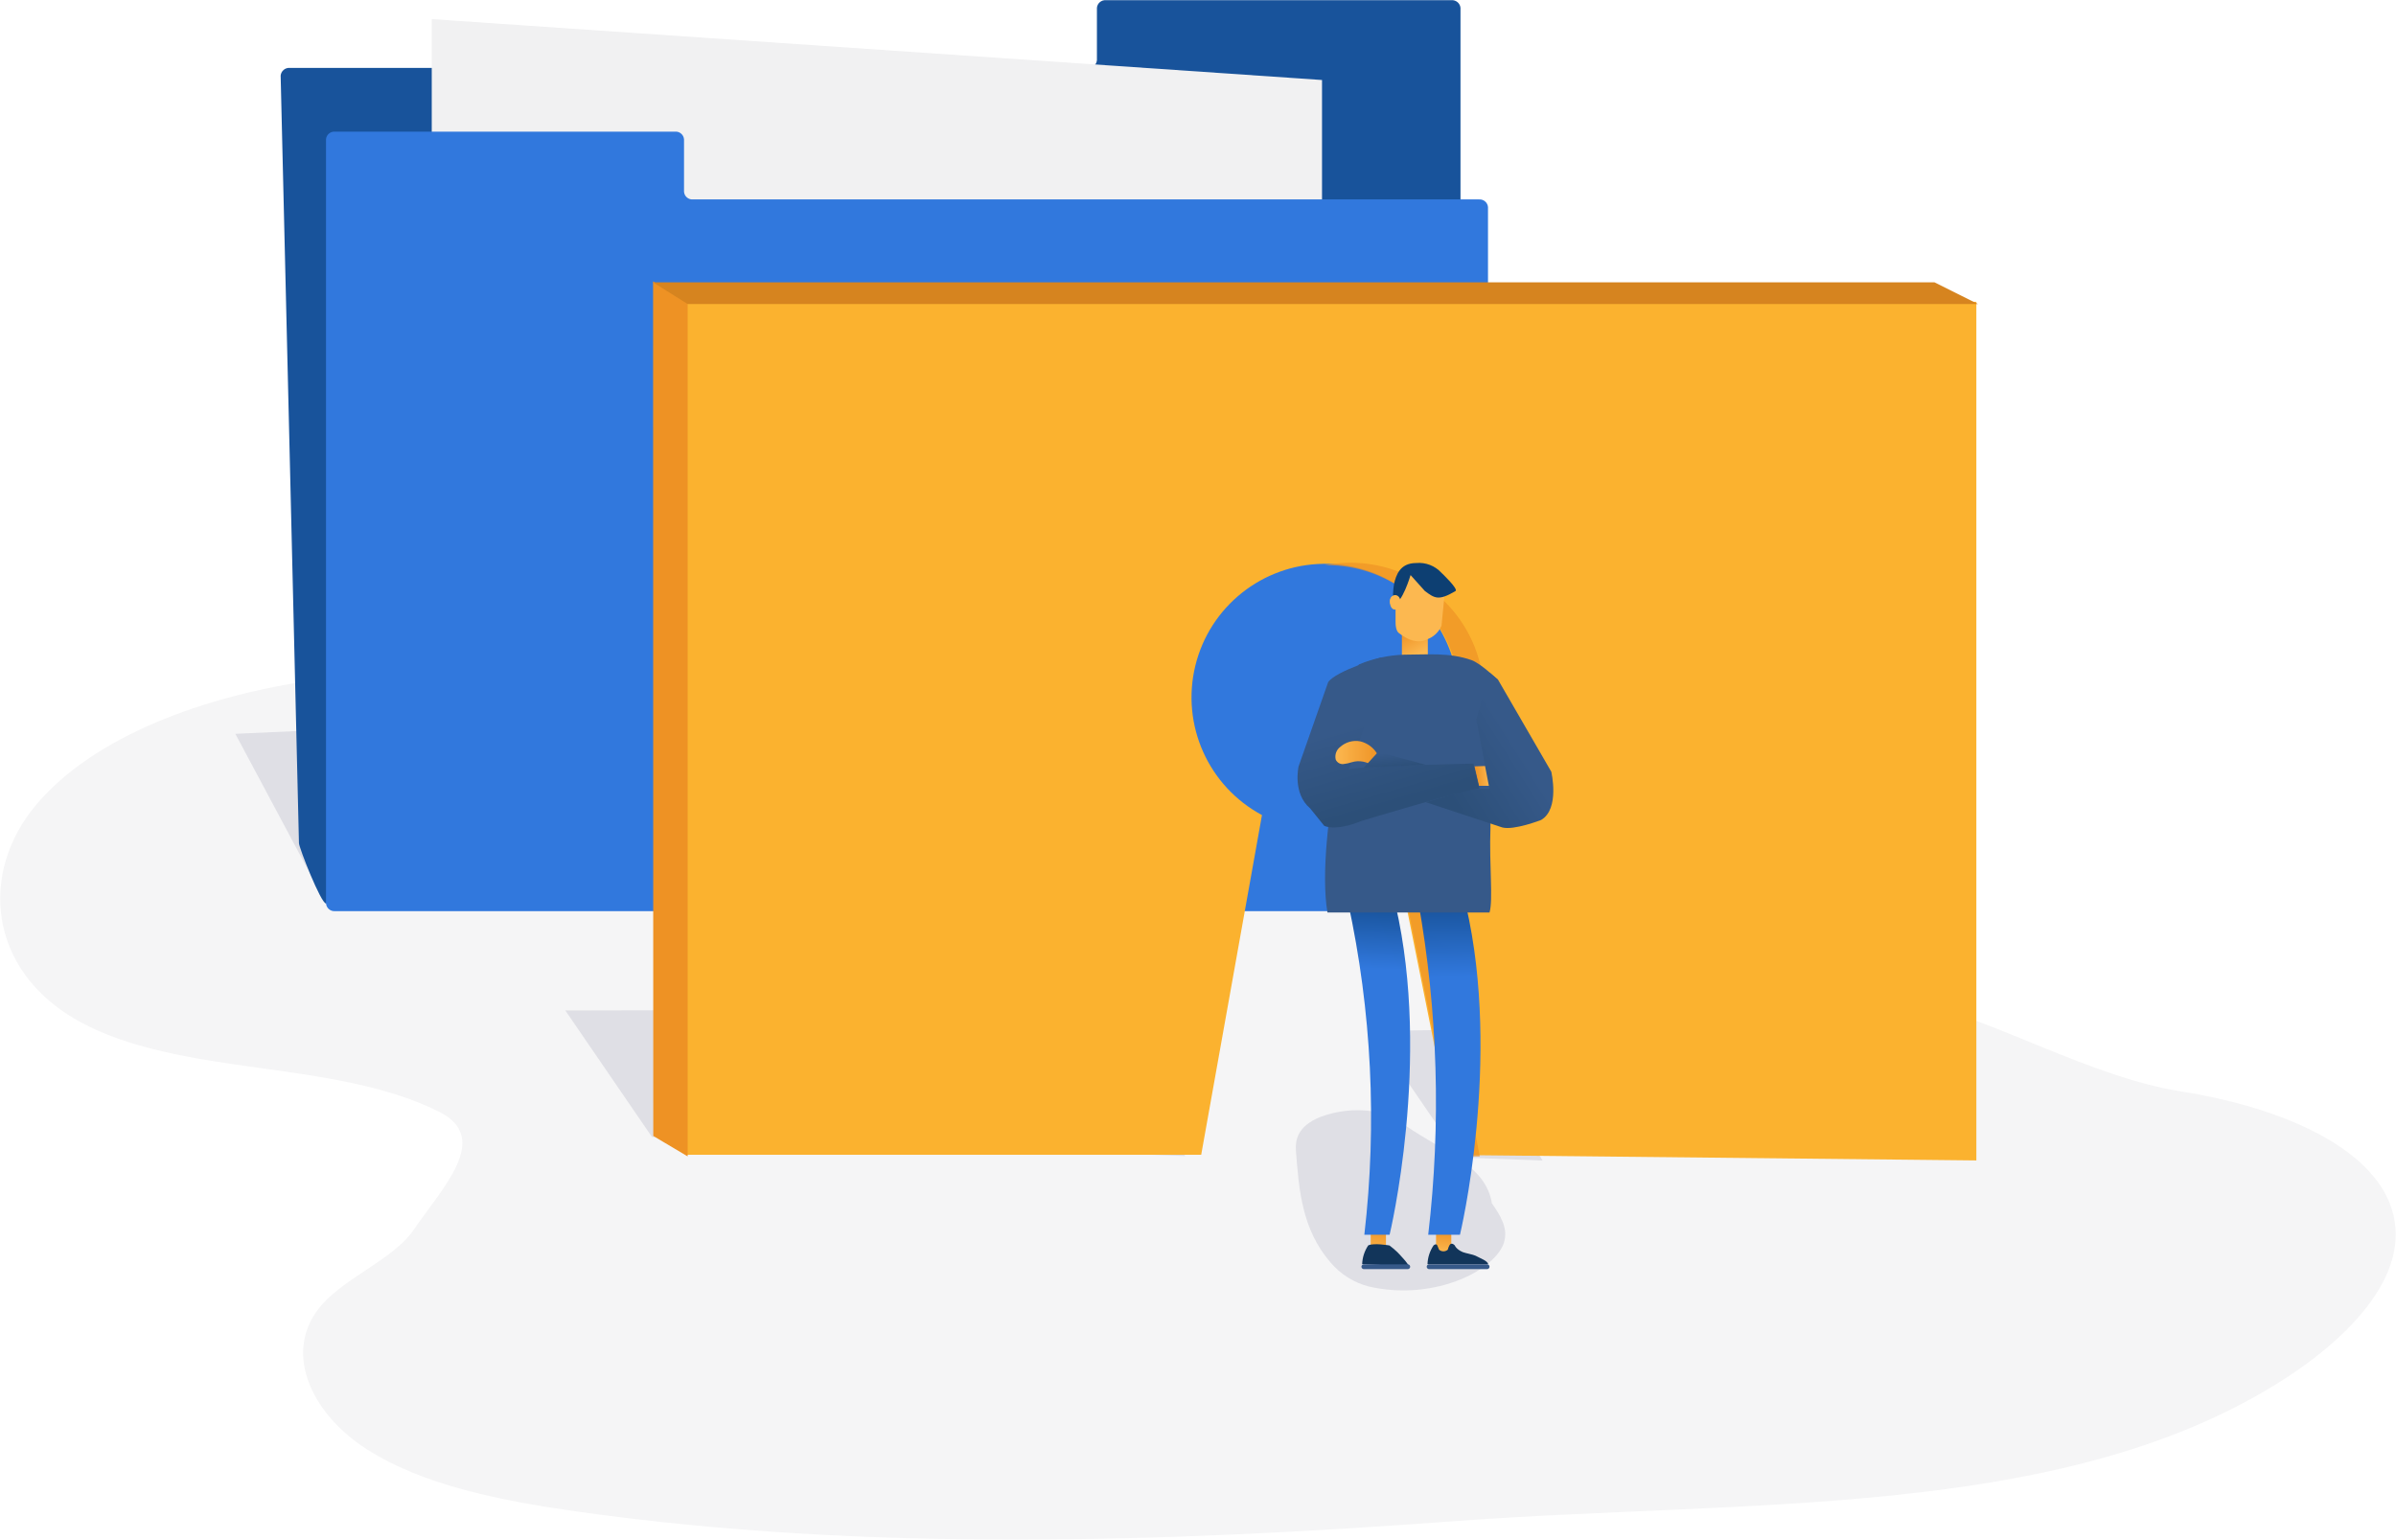
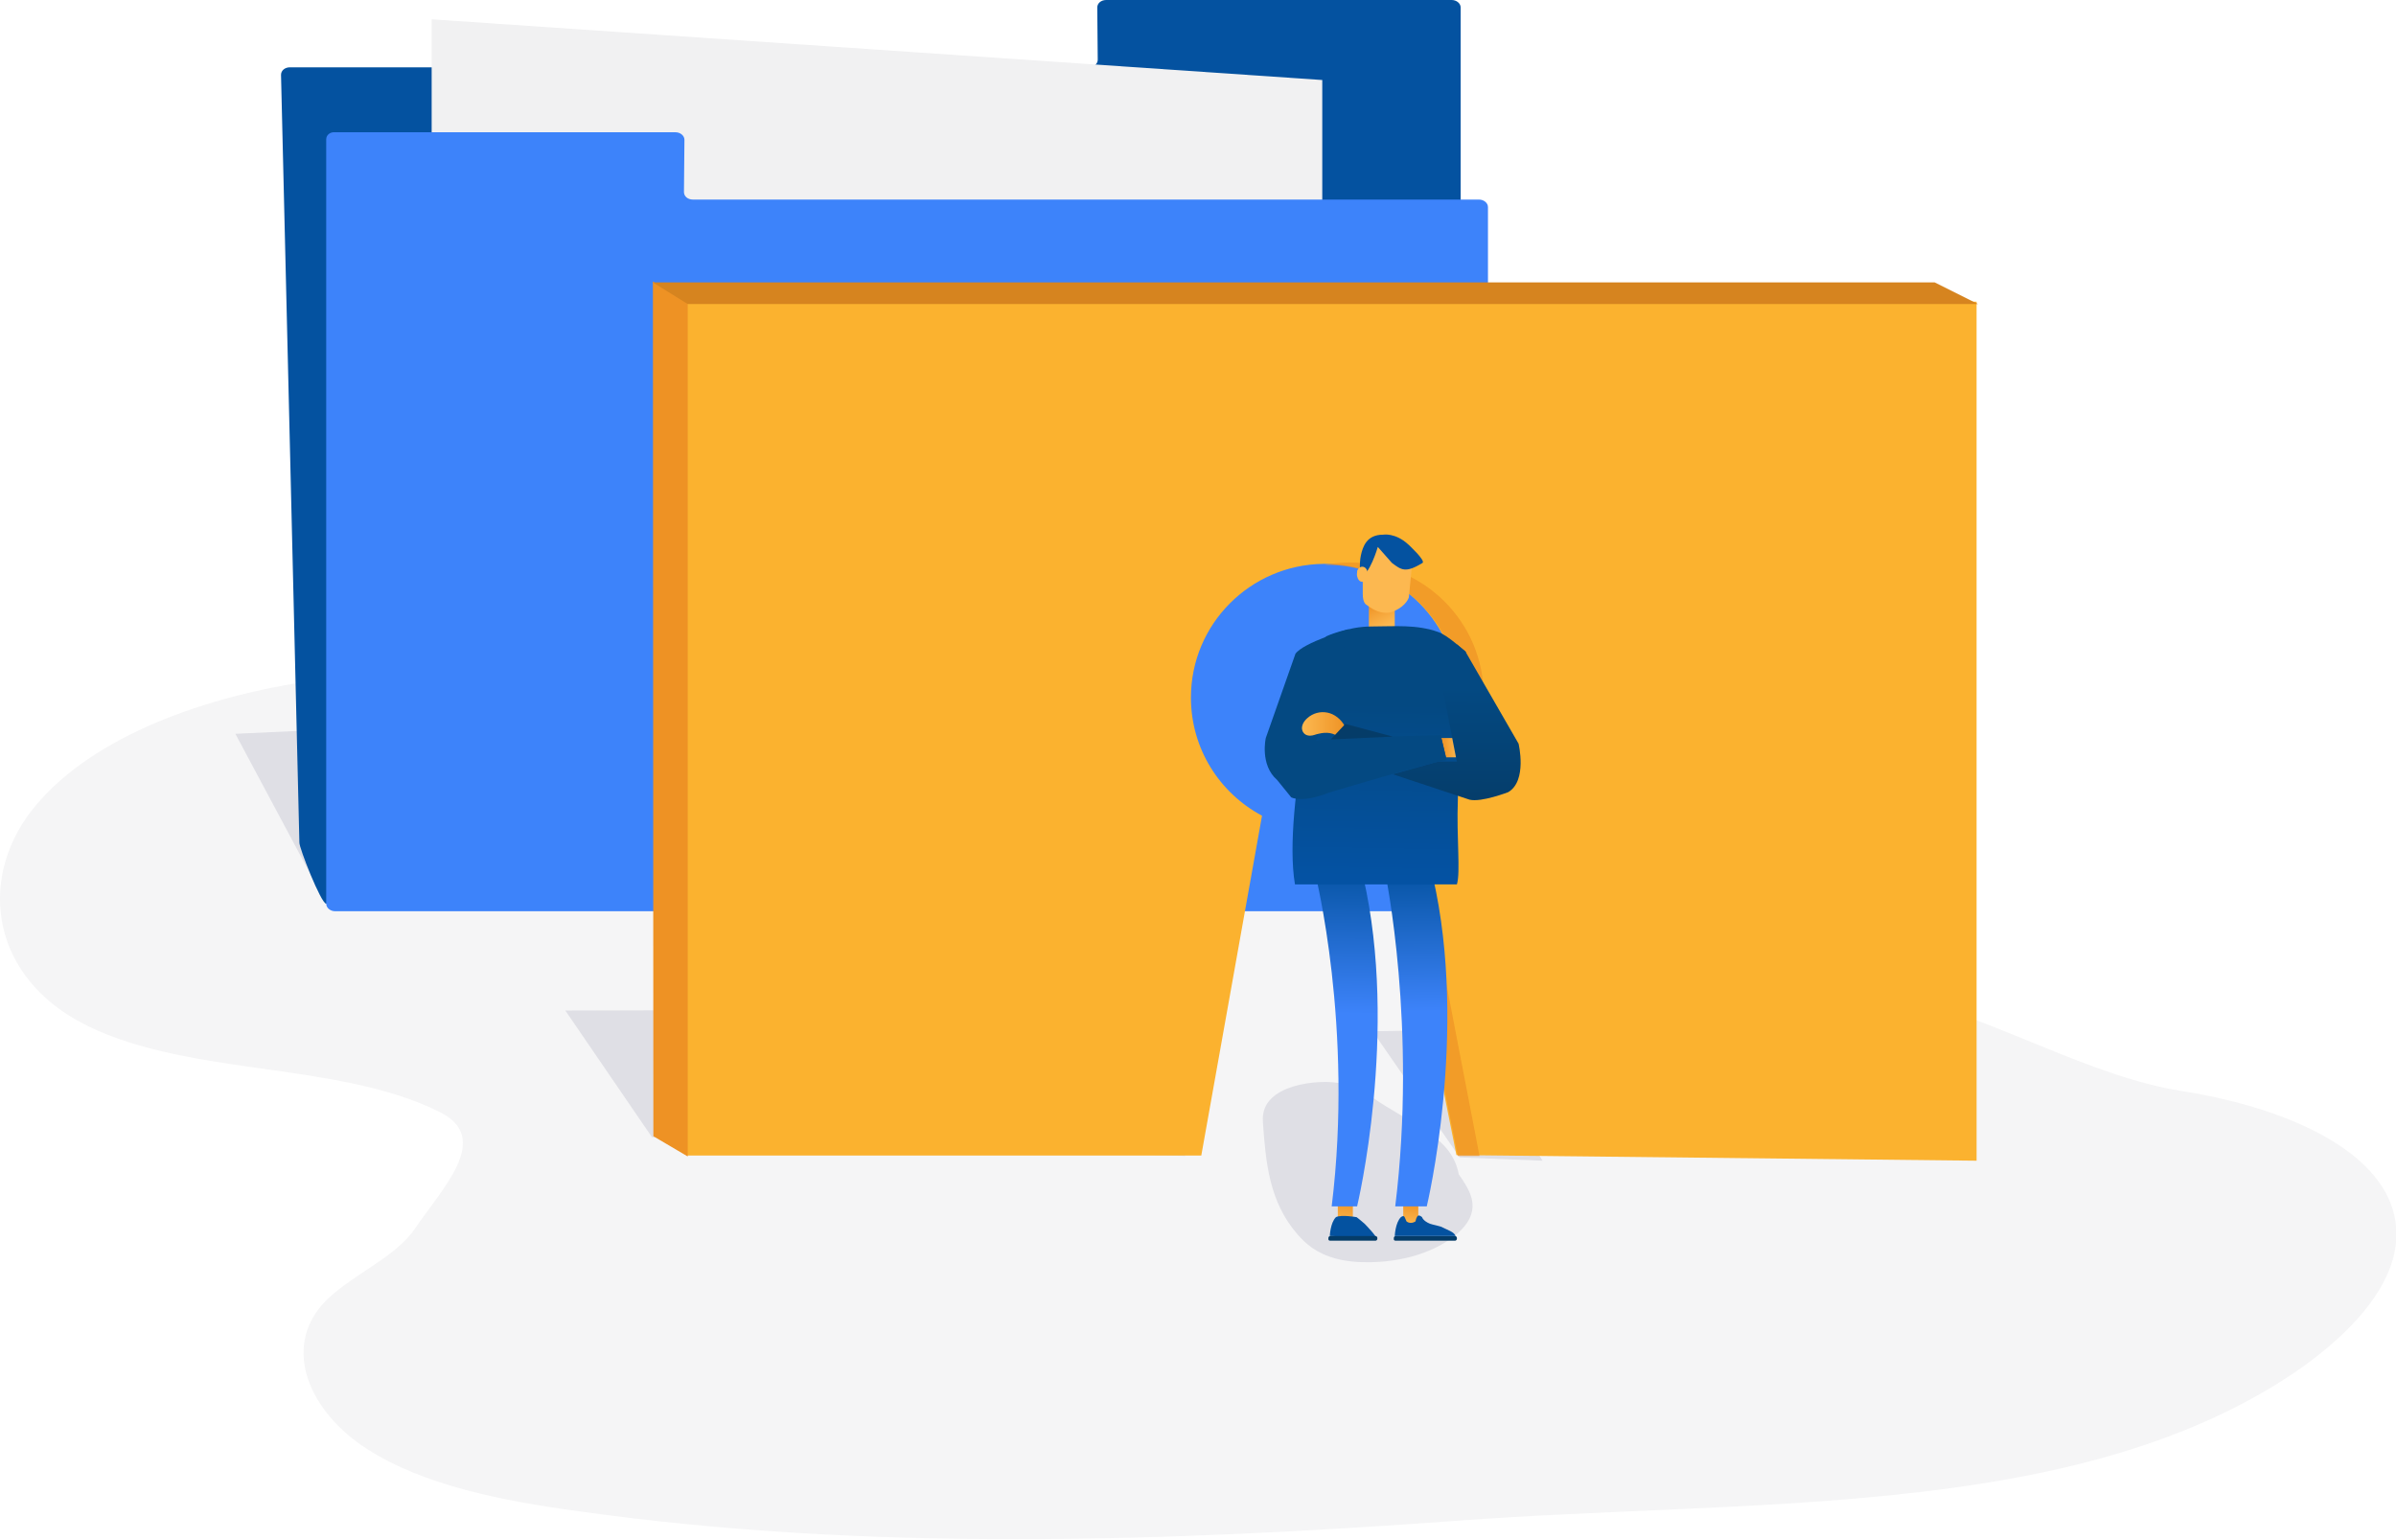
- <svg xmlns="http://www.w3.org/2000/svg" xmlns:xlink="http://www.w3.org/1999/xlink" id="landing_safe" data-name="Layer 1" viewBox="0 0 362.33 232.79">
-   <defs>
-     <linearGradient id="linear-gradient" x1="-6827.66" y1="301.9" x2="-6827.23" y2="305.27" gradientTransform="matrix(-1, 0, 0, 1, -6609.11, -115.82)" gradientUnits="userSpaceOnUse">
-       <stop offset="0" stop-color="#ee9224" />
-       <stop offset="1" stop-color="#fcb850" />
-     </linearGradient>
-     <linearGradient id="linear-gradient-2" x1="-6817.83" y1="301.46" x2="-6817.31" y2="305.53" xlink:href="#linear-gradient" />
-     <linearGradient id="linear-gradient-3" x1="799.12" y1="262.38" x2="799.47" y2="252.97" gradientUnits="userSpaceOnUse">
-       <stop offset="0" stop-color="#3178dd" />
-       <stop offset="1" stop-color="#18539b" />
-     </linearGradient>
-     <linearGradient id="linear-gradient-4" x1="809.71" y1="263.56" x2="809.51" y2="252.53" xlink:href="#linear-gradient-3" />
-     <linearGradient id="linear-gradient-5" x1="-6822.04" y1="211.14" x2="-6823.78" y2="214.65" gradientTransform="matrix(1, 0, 0, -1, 7627.54, 426.4)" xlink:href="#linear-gradient" />
-     <linearGradient id="linear-gradient-6" x1="-6839.9" y1="224.66" x2="-6839.9" y2="224.66" gradientTransform="matrix(-1, 0, 0, 1, -6018.59, 0)" xlink:href="#linear-gradient" />
-     <linearGradient id="linear-gradient-7" x1="819.84" y1="228.57" x2="809.15" y2="235.35" gradientUnits="userSpaceOnUse">
-       <stop offset="0" stop-color="#365989" />
-       <stop offset="1" stop-color="#2c4f78" />
-     </linearGradient>
-     <linearGradient id="linear-gradient-8" x1="-6832.18" y1="233.25" x2="-6834.36" y2="233.1" xlink:href="#linear-gradient" />
-     <linearGradient id="linear-gradient-9" x1="797.75" y1="224.91" x2="801.36" y2="237.3" xlink:href="#linear-gradient-7" />
-     <linearGradient id="linear-gradient-10" x1="-6817.65" y1="229.76" x2="-6810.98" y2="229.76" gradientTransform="matrix(-1, 0, 0, 1, -6018.59, 0)" xlink:href="#linear-gradient" />
-     <linearGradient id="linear-gradient-11" x1="210.72" y1="113.77" x2="210.95" y2="116.18" xlink:href="#linear-gradient-7" />
-   </defs>
-   <path d="M690.38,218.16c-17.33-1-34.93-1.91-52,.47S604.7,227.21,596,237.52s-7.23,25,6.18,32.6c7.59,4.3,17.63,5.84,27.27,7.17S649.12,280,657,284s.31,11.57-3.83,17.69c-3,4.47-10,7.09-13.81,11.27-6.26,6.87-2.07,16.44,6.57,22s20.56,7.87,32.14,9.5c43.51,6.11,88.51,4.65,132.67,1.4s90.86-.25,123.92-20.66c11.38-7,21.29-17.32,17.22-27.44-3.72-9.26-17.86-14.73-31.51-16.87s-28-10.84-41.31-13.92c-9-2.09-18.05-6.43-19.5-12.87-1.26-5.58,3.55-11,3.56-16.65,0-7.58-8.89-14.07-19.11-16.93s-21.61-2.84-32.65-2.78c-58.79.31-104.92.62-163.7.94" transform="translate(-590.52 -115.82)" fill="#f5f5f6" />
-   <polygon points="49.3 136.65 35.59 110.98 55.83 110.07 49.3 136.65" fill="#dfdfe5" />
-   <path d="M639.82,252.46,810,233.71a1.29,1.29,0,0,0,1.38-1.16V117a1.28,1.28,0,0,0-1.38-1.15H757.78A1.27,1.27,0,0,0,756.4,117l0,7.93a1.29,1.29,0,0,1-1.39,1.16H634.34a1.29,1.29,0,0,0-1.38,1.16l2.77,116.09C635.73,244,639.05,252.46,639.82,252.46Z" transform="translate(-590.52 -115.82)" fill="#18539b" />
-   <polygon points="65.29 137.8 199.92 137.8 199.92 12.1 65.29 2.89 65.29 137.8" fill="#f1f1f2" />
-   <path d="M639.82,136.88V252.46a1.27,1.27,0,0,0,1.36,1.16h173a1.27,1.27,0,0,0,1.36-1.16V147.14a1.27,1.27,0,0,0-1.36-1.16H695.32a1.26,1.26,0,0,1-1.36-1.16l0-7.93a1.26,1.26,0,0,0-1.36-1.16H641.18A1.26,1.26,0,0,0,639.82,136.88Z" transform="translate(-590.52 -115.82)" fill="#3178dd" />
-   <path d="M652.1,253.62" transform="translate(-590.52 -115.82)" fill="#e5e5e4" />
-   <polyline points="220.7 175.05 207.6 155.92 220.7 155.74 233.28 175.51" fill="#dfdfe5" />
-   <polyline points="98.59 171.95 85.49 152.82 165.1 152.65 179.23 174.84" fill="#dfdfe5" />
-   <path d="M889.39,291.32l-78.63-.82-10.33-51.41a20.2,20.2,0,0,0-9.58-38h-.23a20.2,20.2,0,0,0-9.26,38l-9.19,51.37H694.28v-129H889.39Z" transform="translate(-590.52 -115.82)" fill="#fbb22f" />
-   <polygon points="103.99 174.89 98.79 171.8 98.76 42.55 103.99 45.83 103.99 174.89" fill="#ee9224" />
-   <path d="M804.29,238.92l10,51.79H811l-10.33-51.42a20.2,20.2,0,0,0-9.58-38h-.23a20.43,20.43,0,0,1,3.85-.36,20.2,20.2,0,0,1,9.59,38Z" transform="translate(-590.52 -115.82)" fill="#ee9224" opacity="0.71" />
-   <polygon points="98.76 42.7 103.99 45.98 299.11 45.98 292.54 42.7 98.76 42.7" fill="#d6841f" />
-   <path d="M816.07,297.72c1.29,1.87,2.6,3.82,1.86,6.09s-4.06,5-9,6.34a23.42,23.42,0,0,1-11.36.25,11.24,11.24,0,0,1-5.86-3.67c-4.28-4.94-4.76-10.91-5.21-16.79-.12-1.67.18-3.76,3.65-5.18a16,16,0,0,1,7.89-.88,11.07,11.07,0,0,1,4.86,2.06c6.24,4.31,12.15,6,13.22,11.78" transform="translate(-590.52 -115.82)" fill="#dfdfe5" />
-   <rect x="217.16" y="186.52" width="2.31" height="2.84" fill="url(#linear-gradient)" />
-   <rect x="207.28" y="186.14" width="2.31" height="3.51" fill="url(#linear-gradient-2)" />
-   <rect x="806.28" y="307.02" width="9.5" height="0.73" rx="0.37" ry="0.37" transform="translate(1031.53 498.96) rotate(180)" fill="#365989" />
-   <path d="M810.52,304.18s.17.55,1.19,1c.34.15,1.62.38,1.94.55.84.45,1.76.74,1.93,1.28h-9.19a5.41,5.41,0,0,1,.92-2.84s.41-.36.56,0l.27.65a1,1,0,0,0,1.32,0,2.75,2.75,0,0,1,.23-.63C810,303.57,810.52,304.18,810.52,304.18Z" transform="translate(-590.52 -115.82)" fill="#12355a" />
-   <path d="M794.36,252.2a154.11,154.11,0,0,1,2.48,50.36h3.82s6.34-26.35.91-49.81" transform="translate(-590.52 -115.82)" fill="url(#linear-gradient-3)" />
-   <path d="M805,252.2a172.88,172.88,0,0,1,1.5,50.36h4.8s6.34-26.35.91-49.81" transform="translate(-590.52 -115.82)" fill="url(#linear-gradient-4)" />
-   <rect x="802.51" y="211.24" width="3.92" height="3.92" transform="translate(1018.43 310.58) rotate(-180)" fill="url(#linear-gradient-5)" />
-   <path d="M809.09,204.54l-.58,5.91a3.72,3.72,0,0,1-2.23,2.08s-1.63,1.07-4.17-.94c0,0-.55-.23-.55-1.66V208s-.64.16-.83-.84a1.82,1.82,0,0,1,.07-.84.79.79,0,0,1,.92-.41l1.53-3.42h2.14Z" transform="translate(-590.52 -115.82)" fill="#fcb850" />
-   <path d="M801.24,207.2a10.93,10.93,0,0,1,.1-3.11c.3-1.26.87-3.12,3.34-3.12a4.6,4.6,0,0,1,3.83,1.49s2.61,2.46,2.11,2.75c-2.59,1.54-3.17,1.06-4.62,0l-2.17-2.42S802.54,207.2,801.24,207.2Z" transform="translate(-590.52 -115.82)" fill="#0d3f72" />
-   <path d="M821.31,224.66" transform="translate(-590.52 -115.82)" fill="url(#linear-gradient-6)" />
-   <path d="M813.06,215.66c-3.37-1.2-6.72-.83-10.21-.83a19.4,19.4,0,0,0-6.85,1.49s-6.71,25.8-4.74,37.5h24.51c.57-1.87-.06-7.15.14-12.77,0-.39,0-.77,0-1.16.26-8,.26-16.27.26-16.27l.83-5S814.48,216.17,813.06,215.66Z" transform="translate(-590.52 -115.82)" fill="#365989" />
-   <path d="M815.77,217.53l1.27,1.06,8.07,13.94s1.33,5.64-1.54,7.3c0,0-4.09,1.6-5.87,1.13l-11.57-3.82,6.82-2h2.82l-2-10.52" transform="translate(-590.52 -115.82)" fill="url(#linear-gradient-7)" />
-   <polygon points="224.57 115.85 225.15 118.84 223.66 118.84 222.97 115.9 224.57 115.85" fill="url(#linear-gradient-8)" />
-   <path d="M799.37,215.25s-6.78,2-8,3.73l-4.48,12.77s-.92,4.07,1.74,6.31l2.14,2.65s1.59.92,5.66-.74c0,0,15.87-4.79,17.8-4.9l-.79-3.36-.09-.4s-17.61.33-18.87.89l2.76-7.54" transform="translate(-590.52 -115.82)" fill="url(#linear-gradient-9)" />
-   <path d="M798.85,229.94a4.08,4.08,0,0,0-2.63-2,3.54,3.54,0,0,0-3,.82,1.86,1.86,0,0,0-.71,1.93,1.15,1.15,0,0,0,1.12.69,6,6,0,0,0,1.3-.28,3.55,3.55,0,0,1,3.27.63c.25-.47.65-.73.9-1.21Z" transform="translate(-590.52 -115.82)" fill="url(#linear-gradient-10)" />
-   <polygon points="215.61 115.67 208.4 113.72 206.24 116.09 215.61 115.67" fill="url(#linear-gradient-11)" />
-   <path d="M800.64,304.18a13.37,13.37,0,0,1,1.18,1c.1.09,2,2.07,1.62,2.07-1.51,0-6.93-.24-6.93-.24a5.41,5.41,0,0,1,.92-2.84h0C798.26,303.76,800.64,304.18,800.64,304.18Z" transform="translate(-590.52 -115.82)" fill="#12355a" />
-   <rect x="796.39" y="307.02" width="7.37" height="0.73" rx="0.37" ry="0.37" transform="translate(1009.64 498.96) rotate(180)" fill="#365989" />
-   <ellipse cx="210.98" cy="90.93" rx="0.79" ry="0.93" fill="#fcb850" />
+ <svg xmlns="http://www.w3.org/2000/svg" version="1.1" id="Layer_1" x="0px" y="0px" viewBox="0 0 509 327" enable-background="new 0 0 509 327" xml:space="preserve">
+   <g>
+     <g>
+       <path fill="#F5F5F6" d="M140.3,143.8c-24.3-1.3-49.1-2.7-73,0.7c-23.9,3.3-47.4,12-59.6,26.5c-12.3,14.5-10.2,35.2,8.7,45.8    c10.7,6,24.8,8.2,38.3,10.1s27.7,3.8,38.8,9.4c11.1,5.6,0.4,16.2-5.4,24.8c-4.3,6.3-14,10-19.4,15.8c-8.8,9.7-2.9,23.1,9.2,30.9    s28.9,11.1,45.2,13.3c61.1,8.6,124.4,6.5,186.4,2c62.1-4.6,127.6-0.4,174.1-29c16-9.9,29.9-24.3,24.2-38.6    c-5.2-13-25.1-20.7-44.3-23.7s-39.4-15.2-58-19.6c-12.6-2.9-25.4-9-27.4-18.1c-1.8-7.8,5-15.5,5-23.4c0-10.6-12.5-19.8-26.8-23.8    s-30.4-4-45.9-3.9c-82.6,0.4-147.4,0.9-230,1.3" />
+     </g>
+     <g>
+       <polygon fill="#DFDFE5" points="69.3,192 50,155.9 78.4,154.6   " />
+       <path fill="#0452A0" d="M69.3,192l239.1-26.3c1.1,0,1.9-0.7,1.9-1.6V1.6c0-0.9-0.9-1.6-1.9-1.6L235,0c-1.1,0-1.9,0.7-1.9,1.6    l0.1,11.1c0,0.9-0.9,1.6-1.9,1.6H61.6c-1.1,0-1.9,0.7-1.9,1.6l3.9,163.1C63.5,180,68.2,192,69.3,192z" />
+       <polygon fill="#F1F1F2" points="91.7,193.6 280.9,193.6 280.9,17 91.7,4.1   " />
+       <path fill="#3D83FA" d="M69.3,29.6V192c0,0.9,0.9,1.6,1.9,1.6h150.4h92.6c1.1,0,1.9-0.7,1.9-1.6V44c0-0.9-0.9-1.6-1.9-1.6h-167    c-1.1,0-1.9-0.7-1.9-1.6l0.1-11.1c0-0.9-0.9-1.6-1.9-1.6H71.2C70.1,28,69.3,28.7,69.3,29.6z" />
+       <path fill="#E5E5E4" d="M86.5,193.6" />
+     </g>
+     <polyline fill="#DFDFE5" points="310.1,245.9 291.6,219.1 310.1,218.8 327.7,246.6  " />
+     <polyline fill="#DFDFE5" points="138.5,241.6 120.1,214.7 231.9,214.4 251.8,245.6  " />
+     <g>
+       <path fill="#FBB22F" d="M419.9,246.6l-110.5-1.2l-14.5-72.2c8.9-4.8,14.9-14.2,14.9-25c0-15.7-12.7-28.4-28.4-28.4h-0.3    c-15.5,0.2-28.1,12.8-28.1,28.4c0,10.9,6.1,20.3,15.1,25.1l-12.9,72.2H148.8c-1.7,0-3,0-3,0V64.1h274.1V246.6z" />
+       <polygon fill="#EE9224" points="146.1,245.7 138.8,241.4 138.7,59.8 146.1,64.4   " />
+       <path opacity="0.71" fill="#EE9224" d="M300.3,172.9l14,72.7h-4.6l-14.5-72.2c8.9-4.8,14.9-14.2,14.9-25    c0-15.7-12.7-28.4-28.4-28.4h-0.3c1.8-0.3,3.6-0.5,5.4-0.5c15.7,0,28.4,12.7,28.4,28.4C315.2,158.8,309.2,168.1,300.3,172.9z" />
+       <polygon fill="#D6841F" points="138.7,60 146.1,64.6 420.2,64.6 411,60   " />
+     </g>
+     <g>
+       <g>
+         <path fill="#DFDFE5" d="M309.9,249.5c1.8,2.6,3.7,5.4,2.6,8.6c-1,3.2-5.7,7-12.7,8.9c-5.8,1.5-11.9,1.5-16,0.4     c-4.1-1.1-6.4-3.1-8.2-5.2c-6-6.9-6.7-15.3-7.3-23.6c-0.2-2.3,0.3-5.3,5.1-7.3c3.5-1.4,8-1.7,11.1-1.2s5.1,1.7,6.8,2.9     C300.1,239.1,308.4,241.4,309.9,249.5" />
+       </g>
+       <linearGradient id="SVGID_1_" gradientUnits="userSpaceOnUse" x1="-6961.818" y1="255.423" x2="-6961.216" y2="260.152" gradientTransform="matrix(-1 0 0 1 -6661.78 0)">
+         <stop offset="0" style="stop-color:#EE9224" />
+         <stop offset="1" style="stop-color:#FCB850" />
+       </linearGradient>
+       <rect x="298.1" y="256" fill="url(#SVGID_1_)" width="3.2" height="4" />
+       <linearGradient id="SVGID_2_" gradientUnits="userSpaceOnUse" x1="-6948.012" y1="254.802" x2="-6947.283" y2="260.529" gradientTransform="matrix(-1 0 0 1 -6661.78 0)">
+         <stop offset="0" style="stop-color:#EE9224" />
+         <stop offset="1" style="stop-color:#FCB850" />
+       </linearGradient>
+       <rect x="284.2" y="255.5" fill="url(#SVGID_2_)" width="3.2" height="4.9" />
+       <path fill="#053C68" d="M296.5,263.6h12.6c0.2,0,0.4-0.2,0.4-0.4V263c0-0.2-0.2-0.4-0.4-0.4h-12.6c-0.2,0-0.4,0.2-0.4,0.4v0.3    C296.1,263.5,296.3,263.6,296.5,263.6z" />
+       <path fill="#0452A0" d="M302.1,258.6c0,0,0.2,0.8,1.7,1.4c0.5,0.2,2.3,0.5,2.7,0.8c1.2,0.6,2.5,1,2.7,1.8h-12.9c0,0,0.1-2.8,1.3-4    c0,0,0.6-0.5,0.8,0s0.4,0.9,0.4,0.9s0.8,0.7,1.9,0c0.2-0.6,0-0.3,0.3-0.9C301.3,257.8,302.1,258.6,302.1,258.6z" />
+       <linearGradient id="SVGID_3_" gradientUnits="userSpaceOnUse" x1="285.754" y1="215.371" x2="286.276" y2="183.387">
+         <stop offset="0" style="stop-color:#3D83FA" />
+         <stop offset="0.999" style="stop-color:#0452A0" />
+       </linearGradient>
+       <path fill="url(#SVGID_3_)" d="M279.4,185.6c0,0,8.2,32.6,3.5,70.7h5.4c0,0,8.9-37,1.3-70" />
+       <linearGradient id="SVGID_4_" gradientUnits="userSpaceOnUse" x1="301.162" y1="214.921" x2="300.657" y2="184.203">
+         <stop offset="0" style="stop-color:#3D83FA" />
+         <stop offset="0.496" style="stop-color:#216BCD" />
+         <stop offset="0.999" style="stop-color:#0452A0" />
+       </linearGradient>
+       <path fill="url(#SVGID_4_)" d="M294.3,185.6c0,0,6.8,32.6,2.1,70.7h6.7c0,0,8.9-37,1.3-70" />
+       <linearGradient id="SVGID_5_" gradientUnits="userSpaceOnUse" x1="-6953.927" y1="127.913" x2="-6956.374" y2="132.844" gradientTransform="matrix(-1 0 0 1 -6661.78 0)">
+         <stop offset="0" style="stop-color:#EE9224" />
+         <stop offset="1" style="stop-color:#FCB850" />
+       </linearGradient>
+       <polygon fill="url(#SVGID_5_)" points="290.8,133.6 296.3,133.6 296.3,128.1 290.8,128.1   " />
+       <path fill="#FCB850" d="M300.1,118.6l-0.8,8.3c0,0-0.5,1.8-3.1,2.9c0,0-2.3,1.5-5.9-1.3c0,0-0.8-0.3-0.8-2.3v-2.6    c0,0-0.9,0.2-1.2-1.2c-0.1-0.3,0-0.9,0.1-1.2c0.4-0.8,1.3-0.6,1.3-0.6l2.2-4.8h3L300.1,118.6z" />
+       <path fill="#0452A0" d="M289,122.4c0,0-0.3-2.6,0.1-4.4c0.4-1.8,1.2-4.4,4.7-4.4c0,0,2.6-0.5,5.4,2.1c0,0,3.7,3.4,3,3.9    c-3.6,2.2-4.5,1.5-6.5,0l-3-3.4C292.7,116.2,290.9,122.4,289,122.4z" />
+       <linearGradient id="SVGID_6_" gradientUnits="userSpaceOnUse" x1="-6979.02" y1="146.912" x2="-6979.02" y2="146.912" gradientTransform="matrix(-1 0 0 1 -6661.78 0)">
+         <stop offset="0" style="stop-color:#EE9224" />
+         <stop offset="1" style="stop-color:#FCB850" />
+       </linearGradient>
+       <path fill="url(#SVGID_6_)" d="M317.2,146.9" />
+       <linearGradient id="SVGID_7_" gradientUnits="userSpaceOnUse" x1="293.053" y1="149.584" x2="292.383" y2="186.3">
+         <stop offset="0" style="stop-color:#044982" />
+         <stop offset="1" style="stop-color:#0452A3" />
+       </linearGradient>
+       <path fill="url(#SVGID_7_)" d="M305.6,134.3c-4.7-1.7-9.4-1.2-14.3-1.2c-4.9,0-9.6,2.1-9.6,2.1s-9.4,36.2-6.6,52.7h34.4    c0.8-2.6-0.1-10,0.2-17.9c0-0.5,0-1.1,0.1-1.6c0.4-11.2,0.4-22.8,0.4-22.8l1.2-7.1C311.2,138.4,307.6,135,305.6,134.3z" />
+       <linearGradient id="SVGID_8_" gradientUnits="userSpaceOnUse" x1="309.546" y1="146.202" x2="309.407" y2="173.306">
+         <stop offset="0" style="stop-color:#044982" />
+         <stop offset="1" style="stop-color:#053C68" />
+       </linearGradient>
+       <path fill="url(#SVGID_8_)" d="M309.5,136.9l1.8,1.5l11.3,19.6c0,0,1.9,7.9-2.2,10.3c0,0-5.7,2.2-8.2,1.6l-16.3-5.4l9.6-2.7h4    l-2.9-14.8" />
+       <linearGradient id="SVGID_9_" gradientUnits="userSpaceOnUse" x1="-6968.169" y1="158.977" x2="-6971.233" y2="158.774" gradientTransform="matrix(-1 0 0 1 -6661.78 0)">
+         <stop offset="0" style="stop-color:#EE9224" />
+         <stop offset="1" style="stop-color:#FCB850" />
+       </linearGradient>
+       <polygon fill="url(#SVGID_9_)" points="308.5,156.8 309.3,160.9 307.2,160.9 306.2,156.8   " />
+       <path fill="#044982" d="M286.4,133.7c0,0-9.5,2.8-11.2,5.2l-6.3,17.9c0,0-1.3,5.7,2.4,8.9l3,3.7c0,0,2.2,1.3,8-1    c0,0,22.3-6.7,25-6.9l-1.1-4.7l-0.1-0.6c0,0-24.7,0.5-26.5,1.2l3.9-10.6" />
+       <g>
+         <linearGradient id="SVGID_10_" gradientUnits="userSpaceOnUse" x1="-6947.76" y1="154.072" x2="-6938.394" y2="154.072" gradientTransform="matrix(-1 0 0 1 -6661.78 0)">
+           <stop offset="0" style="stop-color:#EE9224" />
+           <stop offset="1" style="stop-color:#FCB850" />
+         </linearGradient>
+         <path fill="url(#SVGID_10_)" d="M285.7,154.3c-0.8-1.5-2.2-2.6-3.7-2.9c-1.5-0.3-3.1,0.1-4.3,1.2c-0.7,0.6-1.4,1.7-1,2.7     c0.3,0.7,0.9,1,1.6,1s1.2-0.3,1.8-0.4c1.6-0.4,3.2-0.3,4.6,0.9c0.4-0.7,0.9-1,1.3-1.7L285.7,154.3z" />
+       </g>
+       <polygon fill="#053C68" points="295.9,156.5 285.8,153.8 282.7,157.1   " />
+       <path fill="#0452A0" d="M288.2,258.6c0,0,0.8,0.6,1.7,1.4c0.1,0.1,2.8,2.9,2.3,2.9c-2.1,0-9.7-0.3-9.7-0.3s0.1-2.8,1.3-4    c0,0-0.5,0.3,0,0C284.9,258,288.2,258.6,288.2,258.6z" />
+       <path fill="#053C68" d="M282.6,263.6h9.6c0.2,0,0.4-0.2,0.4-0.4V263c0-0.2-0.2-0.4-0.4-0.4h-9.6c-0.2,0-0.4,0.2-0.4,0.4v0.3    C282.2,263.5,282.4,263.6,282.6,263.6z" />
+       <ellipse fill="#FCB850" cx="289.4" cy="121.7" rx="1.1" ry="1.3" />
+     </g>
+   </g>
</svg>
